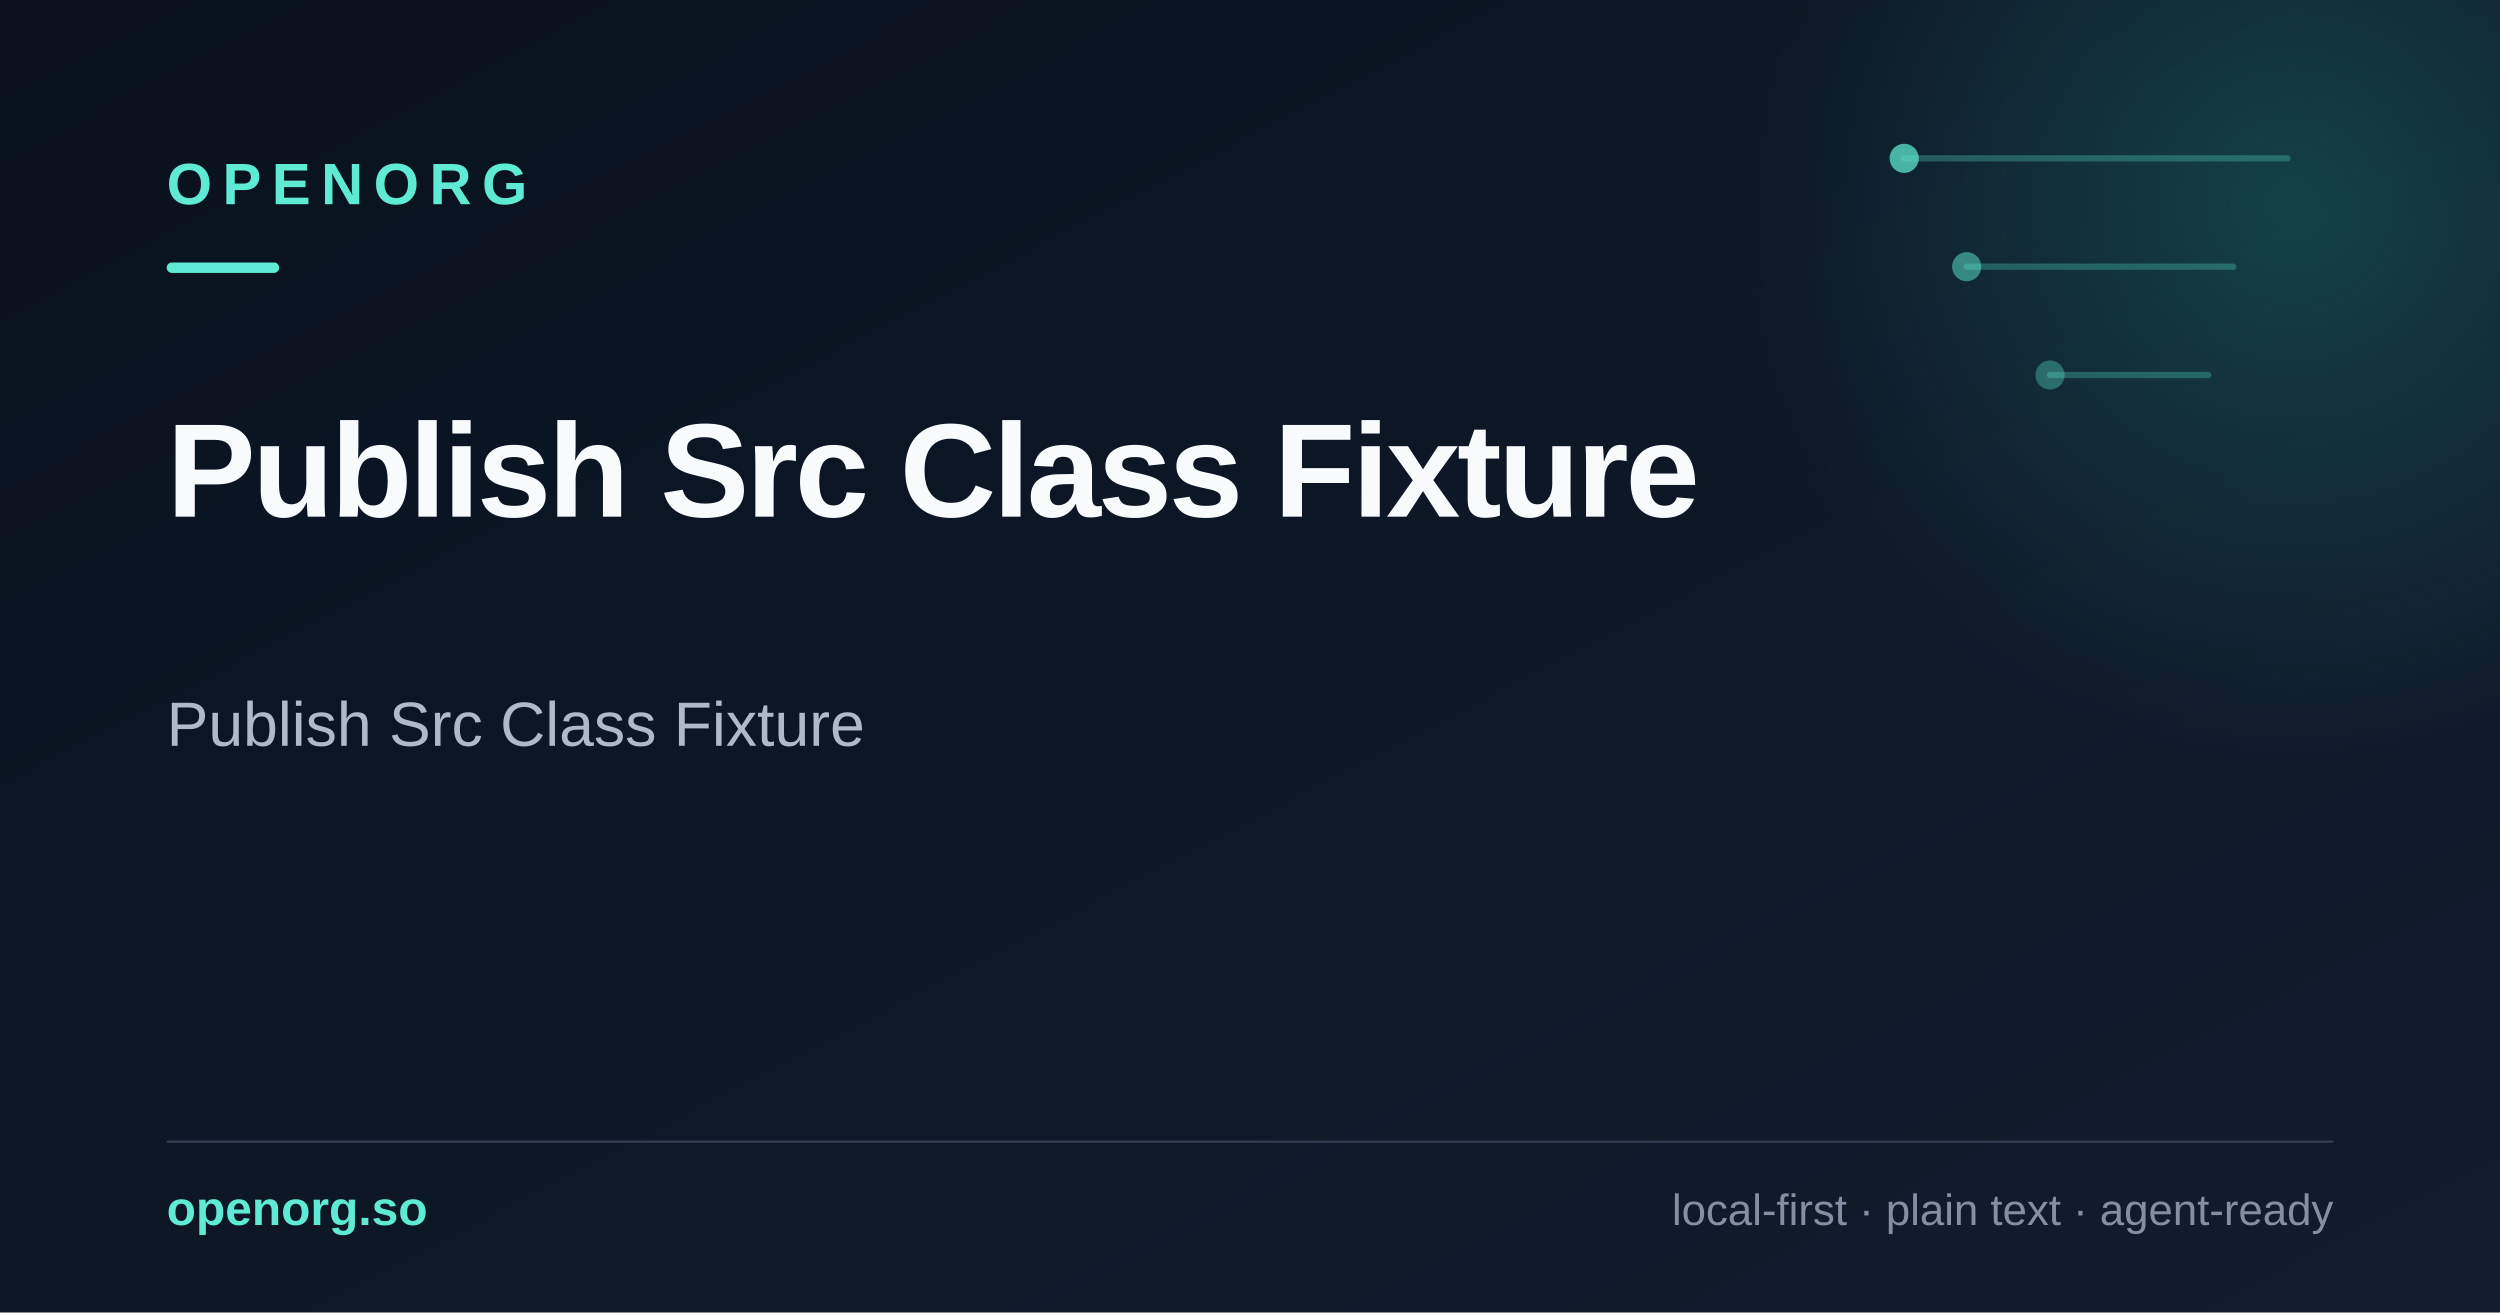
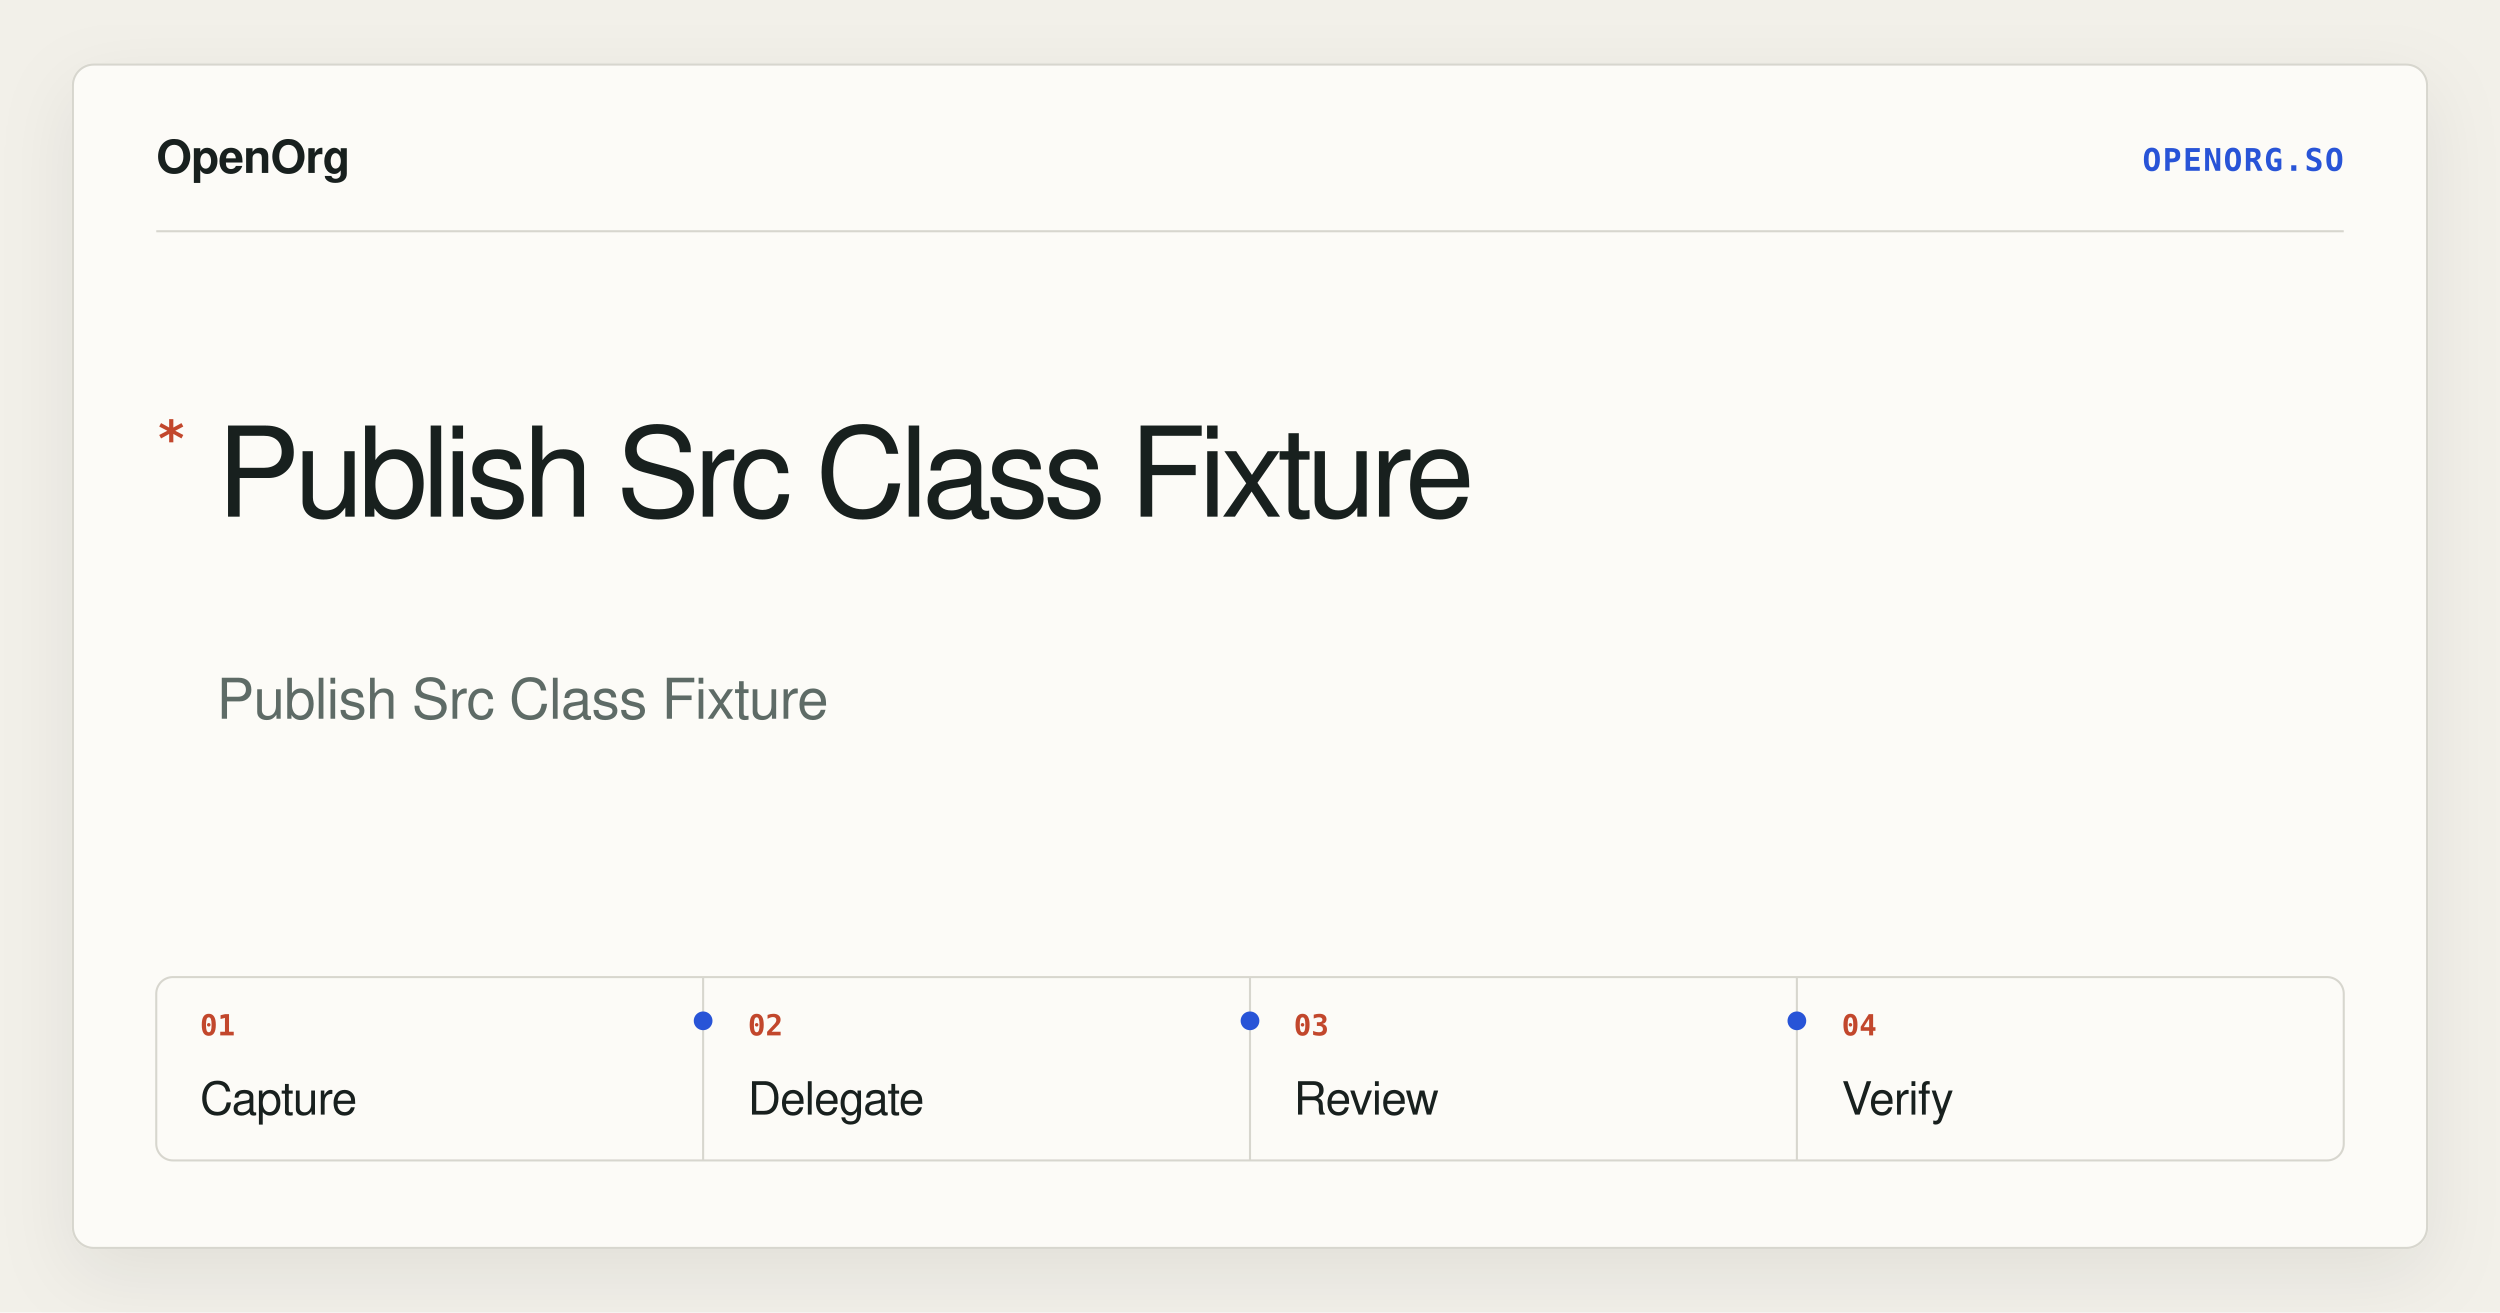
<svg xmlns="http://www.w3.org/2000/svg" width="1200" height="630" viewBox="0 0 1200 630">
  <defs>
-     <linearGradient id="bg" x1="0" y1="0" x2="1" y2="1">
-       <stop offset="0%" stop-color="#09111e" />
-       <stop offset="100%" stop-color="#111d2d" />
-     </linearGradient>
-     <radialGradient id="glow" cx="50%" cy="50%" r="50%">
-       <stop offset="0%" stop-color="#2dd4bf" stop-opacity="0.22" />
-       <stop offset="100%" stop-color="#2dd4bf" stop-opacity="0" />
-     </radialGradient>
+     <filter id="paper-shadow" x="-10%" y="-10%" width="120%" height="125%">
+       <feDropShadow dx="0" dy="12" stdDeviation="18" flood-color="#1d2b26" flood-opacity="0.075" />
+     </filter>
  </defs>
-   <rect width="1200" height="630" fill="url(#bg)" />
-   <circle cx="1100" cy="98" r="270" fill="url(#glow)" />
-   <path d="M914 76h184M944 128h128M984 180h76" stroke="#5eead4" stroke-width="3" stroke-linecap="round" opacity="0.28" />
-   <circle cx="914" cy="76" r="7" fill="#5eead4" opacity="0.72" />
-   <circle cx="944" cy="128" r="7" fill="#5eead4" opacity="0.5" />
-   <circle cx="984" cy="180" r="7" fill="#5eead4" opacity="0.34" />
-   <text x="80" y="98" font-family="Arial,Helvetica,sans-serif" font-size="28" font-weight="700" letter-spacing="5" fill="#5eead4">OPENORG</text>
-   <rect x="80" y="126" width="54" height="5" rx="2.5" fill="#5eead4" />
-   <text x="80" y="248" font-family="Arial,Helvetica,sans-serif" font-size="64" font-weight="700" letter-spacing="-1.5" fill="#f8fafc">Publish Src Class Fixture</text>
-   <text x="80" y="358" font-family="Arial,Helvetica,sans-serif" font-size="30" fill="#aebaca">Publish Src Class Fixture</text>
-   <line x1="80" y1="548" x2="1120" y2="548" stroke="#334155" stroke-width="1" />
-   <text x="80" y="588" font-family="Arial,Helvetica,sans-serif" font-size="23" font-weight="700" fill="#5eead4">openorg.so</text>
-   <text x="1120" y="588" text-anchor="end" font-family="Arial,Helvetica,sans-serif" font-size="21" fill="#8290a3">local-first · plain text · agent-ready</text>
+   <rect width="1200" height="630" fill="#f2f0e9" />
+   <rect x="35" y="31" width="1130" height="568" rx="10" fill="#fcfbf7" stroke="#d7d6ce" filter="url(#paper-shadow)" />
+   <text x="75" y="83" font-family="Helvetica Neue,Helvetica,Arial,sans-serif" font-size="22" font-weight="600" letter-spacing="-0.35" fill="#18201e">OpenOrg</text>
+   <text x="1125" y="82" text-anchor="end" font-family="SFMono-Regular,Menlo,Consolas,monospace" font-size="15" font-weight="600" letter-spacing="0.7" fill="#2854d7">OPENORG.SO</text>
+   <line x1="75" y1="111" x2="1125" y2="111" stroke="#d7d6ce" />
+   <text x="75" y="219" font-family="SFMono-Regular,Menlo,Consolas,monospace" font-size="24" font-weight="600" fill="#c2472c">*</text>
+   <text x="104" y="248" font-family="Helvetica Neue,Helvetica,Arial,sans-serif" font-size="60" font-weight="500" letter-spacing="-2.7" fill="#18201e">Publish Src Class Fixture</text>
+   <text x="104" y="345" font-family="Helvetica Neue,Helvetica,Arial,sans-serif" font-size="27" font-weight="400" letter-spacing="-0.3" fill="#5e6b66">Publish Src Class Fixture</text>
+   <rect x="75" y="469" width="1050" height="88" rx="8" fill="#fcfbf7" stroke="#d7d6ce" />
+   <line x1="337.5" y1="469" x2="337.5" y2="557" stroke="#d7d6ce" />
+   <line x1="600" y1="469" x2="600" y2="557" stroke="#d7d6ce" />
+   <line x1="862.5" y1="469" x2="862.5" y2="557" stroke="#d7d6ce" />
+   <circle cx="337.5" cy="490" r="4.5" fill="#2854d7" />
+   <circle cx="600" cy="490" r="4.5" fill="#2854d7" />
+   <circle cx="862.5" cy="490" r="4.5" fill="#2854d7" />
+   <text x="96" y="497" font-family="SFMono-Regular,Menlo,Consolas,monospace" font-size="14" font-weight="600" fill="#c2472c">01</text>
+   <text x="96" y="535" font-family="Helvetica Neue,Helvetica,Arial,sans-serif" font-size="22" font-weight="500" letter-spacing="-0.35" fill="#18201e">Capture</text>
+   <text x="359" y="497" font-family="SFMono-Regular,Menlo,Consolas,monospace" font-size="14" font-weight="600" fill="#c2472c">02</text>
+   <text x="359" y="535" font-family="Helvetica Neue,Helvetica,Arial,sans-serif" font-size="22" font-weight="500" letter-spacing="-0.35" fill="#18201e">Delegate</text>
+   <text x="621" y="497" font-family="SFMono-Regular,Menlo,Consolas,monospace" font-size="14" font-weight="600" fill="#c2472c">03</text>
+   <text x="621" y="535" font-family="Helvetica Neue,Helvetica,Arial,sans-serif" font-size="22" font-weight="500" letter-spacing="-0.35" fill="#18201e">Review</text>
+   <text x="884" y="497" font-family="SFMono-Regular,Menlo,Consolas,monospace" font-size="14" font-weight="600" fill="#c2472c">04</text>
+   <text x="884" y="535" font-family="Helvetica Neue,Helvetica,Arial,sans-serif" font-size="22" font-weight="500" letter-spacing="-0.35" fill="#18201e">Verify</text>
</svg>
